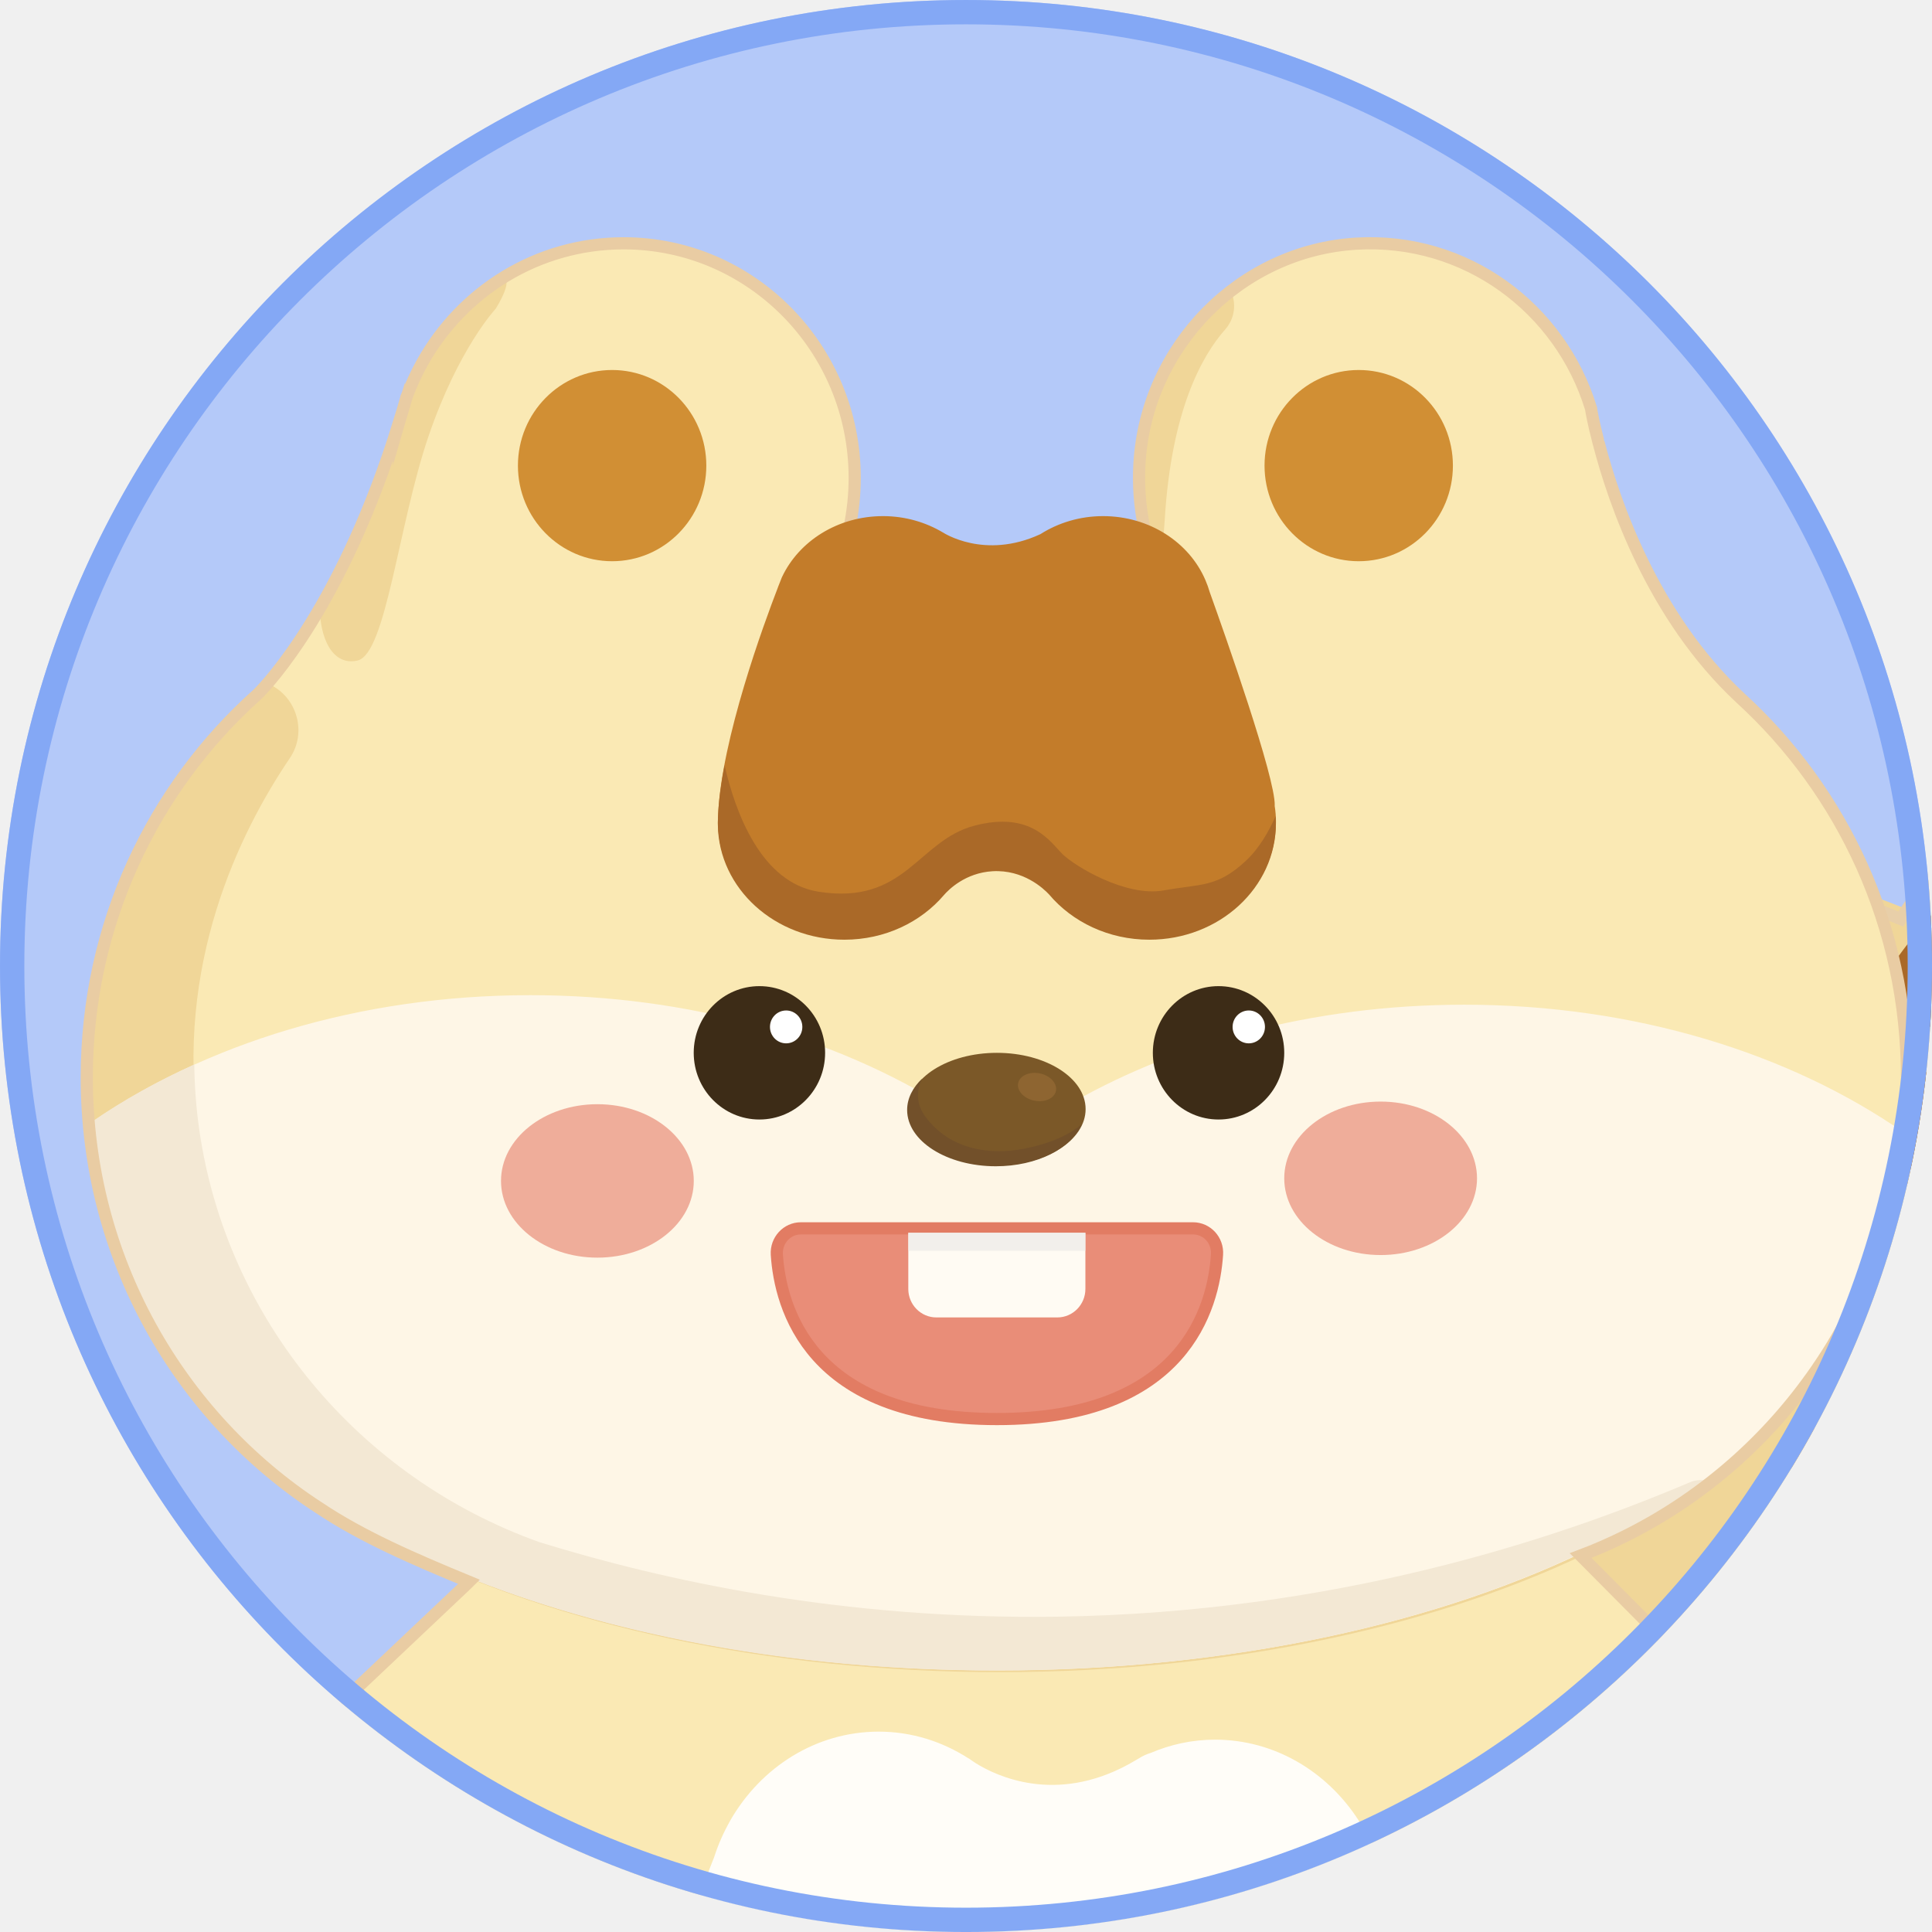
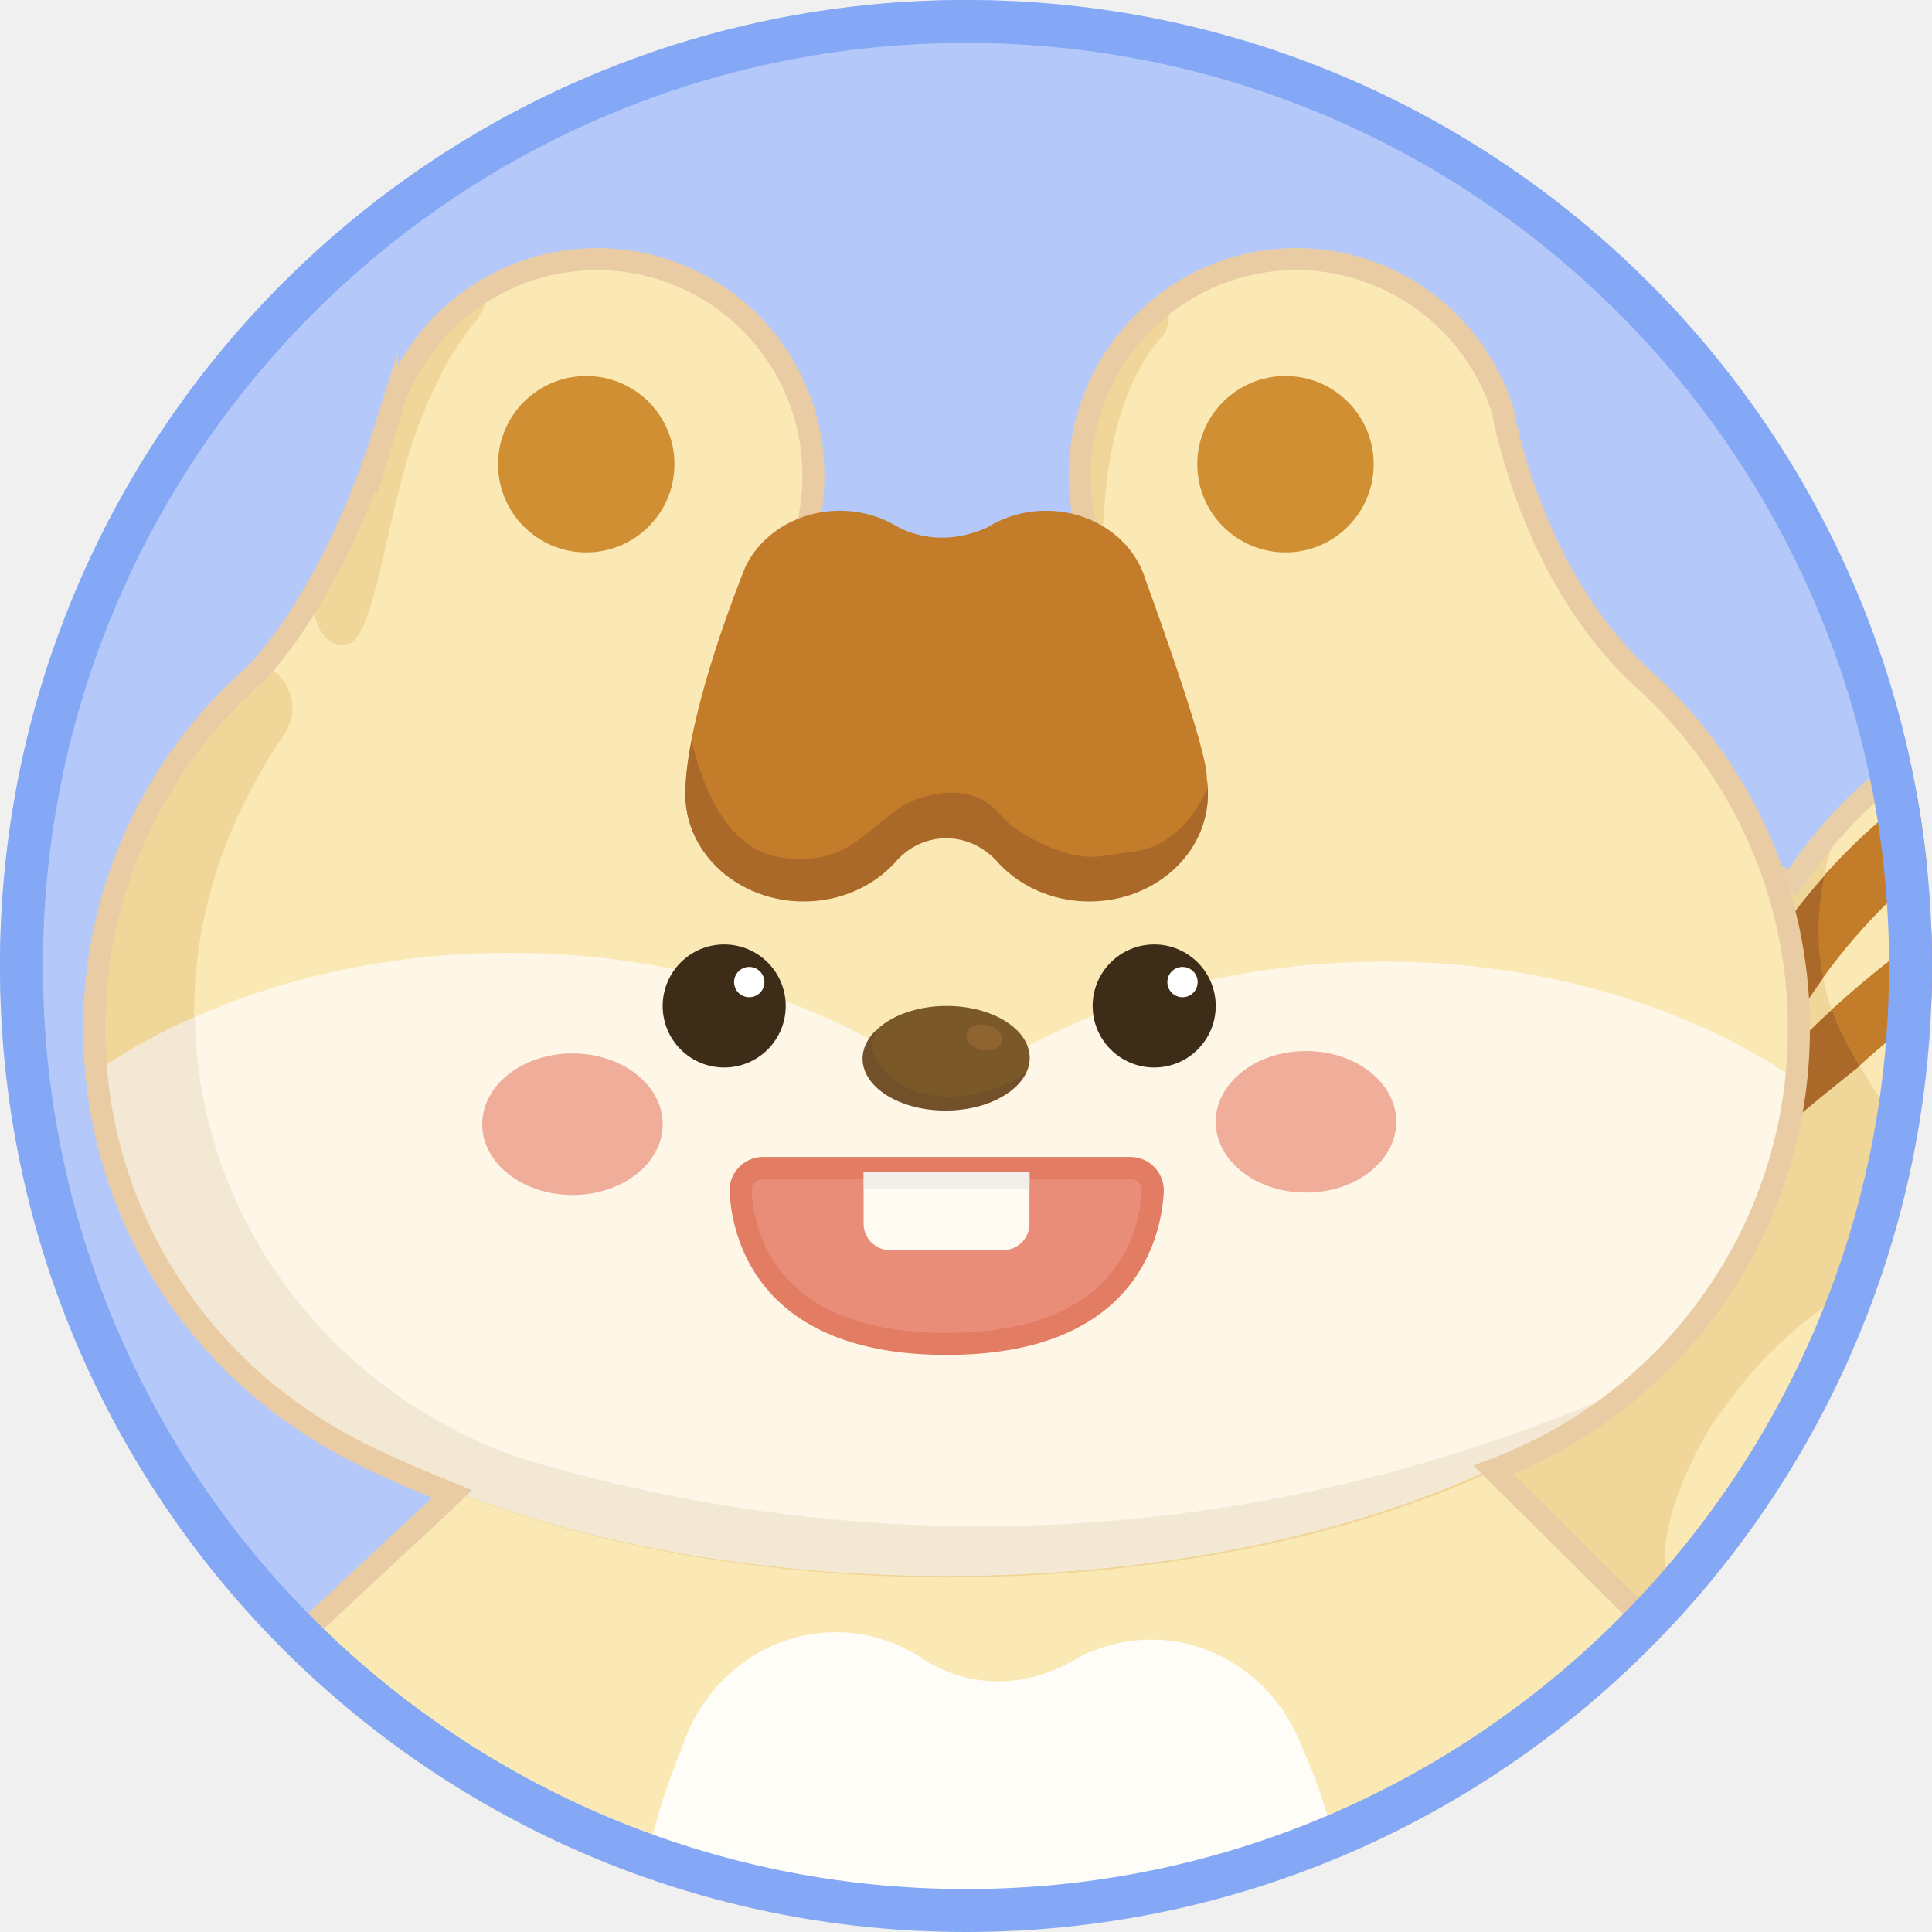
<svg xmlns="http://www.w3.org/2000/svg" width="90" height="90" viewBox="0 0 90 90" fill="none">
-   <g clip-path="url(#clip0_5067_67889)">
+   <g clip-path="url(#clip0_6608_33668)">
    <rect width="90" height="90" rx="45" fill="#B4C9F9" />
-     <path d="M127.934 51.187C126.088 39.266 115.075 31.123 103.332 32.997C96.996 34.008 91.749 37.728 88.545 42.812C82.714 40.391 76.177 39.505 69.497 40.571C49.995 43.681 36.672 62.256 39.736 82.053C42.8 101.85 61.097 115.375 80.599 112.265C98.368 109.428 111.008 93.76 110.793 76.02C122.107 73.786 129.739 62.845 127.934 51.19V51.187Z" fill="#FAE9B4" />
-     <path d="M116.71 35.284C114.004 33.795 110.971 32.887 107.795 32.693C95.935 34.526 85.874 43.603 83.25 56.221C82.35 60.56 82.469 64.533 83.411 68.249C83.612 69.046 84.786 68.828 84.673 68.014C84.291 65.205 84.39 62.254 85.059 59.036C88.194 43.953 101.954 33.919 116.71 35.284Z" fill="#C37C2A" />
-     <path d="M75.98 74.965C75.809 75.793 79.357 73.417 79.228 74.242C85 52.186 101.452 40.615 123.622 41.193C122.216 39.361 120.531 37.775 118.647 36.486C98.132 38.519 80.428 53.617 75.98 74.965Z" fill="#C37C2A" />
-     <path d="M96.938 58.296C95.409 57.101 93.209 54.819 91.063 50.6C89.016 46.583 89.787 42.506 90.967 39.559C90.193 40.438 89.487 41.377 88.859 42.371C87.624 41.858 86.355 41.419 85.062 41.048L82.144 48.141C82.039 48.397 82.011 48.681 82.07 48.955L83.908 57.873L78.214 55.83L60.896 72.361C60.896 72.361 75.632 91.76 76.894 84.317C77.092 83.153 77.593 81.778 78.296 80.285L82.155 84.663C82.155 84.663 85.884 83.132 83.107 79.911C80.343 76.708 84.478 70.234 84.519 70.172C84.857 69.701 85.191 69.237 85.522 68.783C87.429 66.179 89.913 64.066 92.776 62.622L96.723 60.634C97.631 60.177 97.74 58.919 96.938 58.296Z" fill="#F0D698" />
-     <path d="M83.27 57.652L83.728 56.983C85.71 54.147 87.975 51.553 90.48 49.228C90.643 49.686 90.834 50.146 91.07 50.603C91.332 51.123 91.599 51.611 91.865 52.072C91.865 52.072 86.665 56.228 86.068 57.215C85.471 58.202 83.274 57.648 83.274 57.648L83.27 57.652Z" fill="#AA6928" />
-     <path d="M107.911 62.737C108.17 62.771 108.426 62.837 108.661 62.948C111.199 64.119 113.127 66.519 113.591 69.525C114.001 72.168 113.192 74.72 111.588 76.591C111.179 77.069 110.944 77.675 110.913 78.305C110.115 95.13 97.791 109.649 80.756 112.368C77.641 112.863 74.56 112.936 71.565 112.628C68.259 112.285 67.474 109.982 70.773 109.601C70.845 109.594 72.257 109.369 72.329 109.362C86.853 107.613 99.156 105.157 103.12 84.581C104.065 79.669 102.95 79.618 100.944 78.482C98.723 77.224 97.071 74.977 96.648 72.23C95.911 67.482 99.108 63.024 103.789 62.279C104.021 62.241 104.253 62.241 104.485 62.273L107.911 62.744V62.737Z" fill="#F0D698" />
-     <path d="M127.934 51.187C126.088 39.266 115.075 31.123 103.332 32.997C96.996 34.008 91.749 37.728 88.545 42.812C82.714 40.391 76.177 39.505 69.497 40.571C49.995 43.681 36.672 62.256 39.736 82.053C42.8 101.85 61.097 115.375 80.599 112.265C98.368 109.428 111.008 93.76 110.793 76.02C122.107 73.786 129.739 62.845 127.934 51.19V51.187Z" stroke="#E8CFA9" stroke-width="0.567" stroke-miterlimit="10" />
-     <path d="M85.073 59.041C85.956 54.788 87.686 50.94 90.043 47.632C89.678 45.824 89.777 44.065 90.105 42.465C86.942 46.07 84.598 50.493 83.431 55.498L83.339 56.333L85.073 59.041Z" fill="#AA6928" />
-     <path d="M18.584 19.692C15.956 28.198 12.473 31.862 12.033 32.305C12.002 32.337 11.985 32.35 11.985 32.35C7.113 36.707 4.042 43.087 4.042 50.194C4.042 58.607 8.348 66.001 14.841 70.227C14.848 70.23 14.854 70.237 14.865 70.241C16.854 71.578 19.3 72.637 21.849 73.687L21.698 73.836L11.002 83.949C7.823 86.955 7.594 91.957 10.494 95.119C13.394 98.281 18.324 98.406 21.507 95.399C21.743 95.178 21.958 94.946 22.159 94.703V118.85C22.159 120.582 23.541 121.985 25.247 121.985H42.718C44.421 121.985 45.806 120.582 45.806 118.85V112.99C45.806 111.324 47.041 109.866 48.682 109.755C50.48 109.634 51.981 111.078 51.981 112.883V118.854C51.981 120.582 53.363 121.985 55.066 121.985H73.861C74.905 121.479 75.625 120.402 75.625 119.152V95.756C78.498 97.058 81.947 96.532 84.253 94.173C87.252 91.105 87.177 86.096 84.09 82.99L75.625 74.47L73.847 72.679L73.632 72.464C74.311 72.208 74.977 71.917 75.625 71.598C79.105 69.887 82.1 67.328 84.352 64.183C84.352 64.183 84.352 64.18 84.356 64.18C87.174 60.255 88.835 55.42 88.835 50.194C88.835 43.177 85.843 36.87 81.08 32.52C81.077 32.52 81.073 32.513 81.07 32.51C76.996 28.717 75.178 23.349 74.482 20.668C74.451 20.554 74.455 20.557 74.451 20.554C74.233 19.712 74.134 19.158 74.117 19.037V19.03L74.1 18.981L74.11 19.009C72.687 14.365 68.293 11.047 63.179 11.351C57.785 11.674 53.401 16.117 53.08 21.593C53.022 22.604 53.097 23.588 53.291 24.53C53.674 26.372 52.166 28.032 50.323 27.803C48.027 27.515 45.4 27.436 42.534 27.793C40.722 28.021 39.191 26.379 39.576 24.568C39.733 23.823 39.815 23.051 39.815 22.261C39.815 16.224 34.994 11.334 29.051 11.334C25.025 11.334 21.514 13.575 19.668 16.9C19.385 17.406 19.143 17.936 18.942 18.486C18.938 18.49 18.938 18.497 18.935 18.503C18.935 18.51 18.931 18.514 18.931 18.521C18.826 18.898 18.716 19.265 18.604 19.626L18.584 19.695V19.692Z" fill="#FAE9B4" />
-     <path d="M73.383 119.789H56.266C54.912 119.789 53.817 118.674 53.114 117.302V111.432C53.114 109.371 51.538 108.384 50.814 108.384H46.946C45.629 108.384 44.387 109.423 44.332 111.071V117.281C44.008 120.263 41.398 119.72 41.398 119.72V119.772H26.471C25.185 119.772 24.145 118.715 24.145 117.41V92.289C24.145 91.967 23.885 91.704 23.568 91.704C23.408 91.704 23.254 91.773 23.145 91.891L22.213 92.909L21.514 93.598C18.778 96.584 14.346 96.743 11.77 94.378C9.89 92.649 9.208 89.764 10.064 87.094C10.231 86.567 10.023 85.996 9.559 85.705L9.505 85.719C7.734 88.68 7.99 92.538 10.385 95.15C13.285 98.312 18.215 98.437 21.398 95.43C21.61 95.233 21.804 95.025 21.985 94.811C22.009 94.783 22.05 94.8 22.05 94.835V118.843C22.05 120.596 23.449 122.016 25.175 122.016H42.609C43.244 122.016 43.834 121.819 44.325 121.483V121.51C45.212 120.96 45.806 119.969 45.806 118.837V112.976C45.806 111.404 46.901 109.994 48.436 109.769C50.34 109.489 51.981 110.985 51.981 112.869V118.83C51.981 120.565 53.366 121.971 55.076 121.971H73.861C74.946 121.445 74.577 119.789 73.376 119.789H73.383Z" fill="#F0D698" />
-     <path d="M4.175 50.104C4.175 60.02 10.156 68.516 18.655 72.083C25.843 75.678 35.7 77.895 46.573 77.895C57.447 77.895 67.303 75.678 74.492 72.083C76.362 71.297 78.109 70.275 79.698 69.049C79.627 69.022 79.552 68.994 79.473 68.977C79.207 68.918 78.934 68.942 78.685 69.049C72.343 71.744 62.128 75.114 49.245 75.308C39.19 75.457 30.879 73.621 25.1 71.837C16.666 68.831 10.531 61.44 9.255 52.674C8.13 44.957 11.149 38.792 13.5 35.319C14.332 34.089 13.803 32.458 12.561 31.883C7.434 36.243 4.175 42.786 4.175 50.104Z" fill="#F0D698" />
-     <path d="M68.207 46.803C61.084 46.803 54.554 48.621 49.453 51.651C47.791 52.639 45.731 52.621 44.096 51.593C38.911 48.334 32.128 46.359 24.707 46.359C16.727 46.359 9.491 48.642 4.175 52.351C5.028 61.252 10.716 68.716 18.539 72.003C25.727 75.598 35.584 77.814 46.457 77.814C57.331 77.814 67.187 75.598 74.376 72.003C82.08 68.768 87.713 61.488 88.702 52.767C83.39 49.075 76.171 46.803 68.211 46.803H68.207Z" fill="#FEF6E6" />
-     <path d="M79.518 68.98C79.518 68.98 79.511 68.98 79.507 68.98C79.241 68.921 78.969 68.945 78.719 69.052C72.377 71.747 62.162 75.117 49.279 75.311C39.221 75.46 30.914 73.624 25.134 71.841C16.7 68.834 10.566 61.443 9.29 52.677C9.136 51.617 9.061 50.585 9.051 49.588C7.348 50.353 5.759 51.24 4.312 52.234C5.097 61.225 10.811 68.775 18.696 72.087C19.552 72.516 20.446 72.921 21.378 73.309C28.222 76.128 36.932 77.819 46.42 77.819C57.294 77.819 67.15 75.602 74.339 72.007C76.201 71.224 77.938 70.206 79.521 68.987L79.518 68.98Z" fill="#F3E8D4" />
-     <path d="M64.315 58.465C66.794 58.465 68.805 56.865 68.805 54.891C68.805 52.917 66.794 51.316 64.315 51.316C61.835 51.316 59.825 52.917 59.825 54.891C59.825 56.865 61.835 58.465 64.315 58.465Z" fill="#EFAD9A" />
-     <path d="M27.829 58.586C30.309 58.586 32.319 56.986 32.319 55.012C32.319 53.038 30.309 51.438 27.829 51.438C25.35 51.438 23.339 53.038 23.339 55.012C23.339 56.986 25.35 58.586 27.829 58.586Z" fill="#EFAD9A" />
-     <path d="M37.307 57.221H55.574C56.226 57.221 56.737 57.778 56.693 58.44C56.536 60.875 55.185 66.105 46.441 66.105C37.696 66.105 36.345 60.871 36.188 58.44C36.147 57.782 36.659 57.221 37.307 57.221Z" fill="#E98D78" stroke="#E27C63" stroke-width="0.567" stroke-miterlimit="10" />
-     <path d="M42.315 57.426H50.562V60.044C50.562 60.775 49.978 61.371 49.255 61.371H43.619C42.899 61.371 42.312 60.778 42.312 60.044V57.426H42.315Z" fill="#FFFBF3" />
-     <path opacity="0.79" d="M50.562 57.426H42.316V58.267H50.562V57.426Z" fill="#EEECE8" />
-     <path d="M35.376 52.151C37.066 52.151 38.437 50.76 38.437 49.044C38.437 47.328 37.066 45.938 35.376 45.938C33.686 45.938 32.316 47.328 32.316 49.044C32.316 50.76 33.686 52.151 35.376 52.151Z" fill="#3D2C17" />
-     <path d="M56.764 52.151C58.455 52.151 59.825 50.76 59.825 49.044C59.825 47.328 58.455 45.938 56.764 45.938C55.074 45.938 53.704 47.328 53.704 49.044C53.704 50.76 55.074 52.151 56.764 52.151Z" fill="#3D2C17" />
-     <path d="M36.622 48.603C37.038 48.603 37.376 48.26 37.376 47.838C37.376 47.415 37.038 47.072 36.622 47.072C36.205 47.072 35.868 47.415 35.868 47.838C35.868 48.26 36.205 48.603 36.622 48.603Z" fill="white" />
-     <path d="M58.173 48.603C58.59 48.603 58.927 48.26 58.927 47.838C58.927 47.415 58.59 47.072 58.173 47.072C57.757 47.072 57.419 47.415 57.419 47.838C57.419 48.26 57.757 48.603 58.173 48.603Z" fill="white" />
-     <path d="M46.441 54.289C48.723 54.289 50.572 53.115 50.572 51.667C50.572 50.219 48.723 49.045 46.441 49.045C44.159 49.045 42.309 50.219 42.309 51.667C42.309 53.115 44.159 54.289 46.441 54.289Z" fill="#7B5828" />
-     <path d="M50.385 52.369C50.296 52.455 49.553 53.151 47.7 53.512C46.185 53.806 44.302 53.609 43.118 52.033C42.422 51.108 42.965 50.242 42.965 50.242C42.518 50.661 42.258 51.163 42.258 51.707C42.258 53.155 44.108 54.329 46.39 54.329C48.311 54.329 49.921 53.494 50.385 52.369Z" fill="#72502A" />
-     <path d="M49.19 50.814C49.258 50.463 48.919 50.1 48.433 50.002C47.947 49.905 47.497 50.111 47.429 50.462C47.361 50.813 47.7 51.176 48.187 51.273C48.673 51.371 49.122 51.165 49.19 50.814Z" fill="#8E6531" />
-     <path d="M57.313 13.514C54.891 15.391 53.264 18.283 53.076 21.538C53.018 22.55 53.093 23.534 53.288 24.476C53.468 25.338 53.226 26.159 52.735 26.768C53.475 27.475 54.086 27.059 54.257 24.226C54.56 19.152 55.976 16.589 57.075 15.346C57.535 14.826 57.61 14.095 57.313 13.517V13.514Z" fill="#F0D698" />
-     <path d="M64.171 86.592C63.943 85.958 63.646 85.359 63.291 84.805L63.288 84.798C61.824 82.529 59.374 81.04 56.6 81.04C55.536 81.04 54.523 81.265 53.591 81.663C53.421 81.712 53.243 81.792 53.052 81.913C53.018 81.934 52.984 81.954 52.946 81.975C52.82 82.044 52.694 82.117 52.571 82.19C49.149 84.053 46.399 82.723 45.468 82.145C45.386 82.086 45.297 82.034 45.215 81.975C45.161 81.937 45.13 81.913 45.13 81.913V81.92C43.905 81.13 42.472 80.666 40.937 80.666C38.01 80.666 35.447 82.322 34.021 84.801V84.805C33.714 85.342 33.458 85.917 33.264 86.523C32.138 89.311 30.268 94.984 31.316 99.819C31.316 99.819 31.316 99.822 31.316 99.826C31.333 99.909 31.346 99.989 31.367 100.072C31.367 100.079 31.37 100.082 31.374 100.089C32.268 104.114 35.652 107.11 39.695 107.11C39.931 107.11 40.961 107.127 42.227 106.704C44.724 105.87 46.16 104.003 46.706 103.206C46.737 103.165 46.795 103.092 46.877 103.009C47.859 102.015 49.937 102.074 50.776 103.127C50.852 103.22 50.903 103.303 50.93 103.355C51.486 104.134 52.909 105.911 55.342 106.715C55.532 106.777 56.689 107.113 57.842 107.113C62.568 107.113 66.396 103.026 66.396 97.983C66.682 93.197 65.188 88.906 64.171 86.596V86.592Z" fill="#FFFDF8" />
-     <path d="M19.576 17.071C19.293 17.576 19.051 18.106 18.849 18.657C18.846 18.66 18.846 18.668 18.842 18.674C18.842 18.681 18.839 18.685 18.839 18.692C18.733 19.069 18.624 19.436 18.512 19.797L18.491 19.866C17.345 23.572 16.038 26.36 14.892 28.362C14.953 30.118 15.7 31.011 16.669 30.765C17.986 30.429 18.563 24.41 19.965 20.313C21.364 16.215 23.097 14.376 23.097 14.376C23.578 13.58 23.663 13.174 23.561 12.98C21.903 13.961 20.521 15.374 19.579 17.071H19.576Z" fill="#F0D698" />
-     <path d="M85.584 85.064C85.454 85.071 85.328 85.113 85.212 85.189C84.652 85.574 84.427 86.284 84.639 86.935C84.97 87.953 85.253 89.539 84.574 91.122C84.154 92.099 83.434 92.923 82.52 93.533C80.169 95.091 77.044 94.665 75.045 92.663L74.475 92.092C74.154 91.77 73.632 91.707 73.291 92.005C72.909 92.334 72.892 92.913 73.233 93.266L75.621 95.739C75.621 95.739 75.621 95.739 75.625 95.742C78.498 97.041 81.94 96.515 84.246 94.156C86.638 91.707 87.068 88.029 85.58 85.064H85.584Z" fill="#F0D698" />
-     <path d="M18.584 19.692C15.956 28.198 12.473 31.862 12.033 32.305C12.002 32.337 11.985 32.35 11.985 32.35C7.113 36.707 4.042 43.087 4.042 50.194C4.042 58.607 8.348 66.001 14.841 70.227C14.848 70.23 14.854 70.237 14.865 70.241C16.854 71.578 19.3 72.637 21.849 73.687L21.698 73.836L11.002 83.949C7.823 86.955 7.594 91.957 10.494 95.119C13.394 98.281 18.324 98.406 21.507 95.399C21.743 95.178 21.958 94.945 22.159 94.703V118.85C22.159 120.582 23.541 121.985 25.247 121.985H42.718C44.421 121.985 45.806 120.582 45.806 118.85V112.99C45.806 111.324 47.041 109.866 48.682 109.755C50.48 109.634 51.981 111.078 51.981 112.883V118.854C51.981 120.582 53.363 121.985 55.066 121.985H73.861C74.905 121.479 75.625 120.402 75.625 119.152V95.756C78.498 97.058 81.947 96.532 84.253 94.173C87.252 91.105 87.177 86.096 84.09 82.99L75.625 74.47L73.847 72.679L73.632 72.464C74.311 72.208 74.977 71.917 75.625 71.598C79.105 69.887 82.1 67.328 84.352 64.183C84.352 64.183 84.352 64.18 84.356 64.18C87.174 60.255 88.835 55.42 88.835 50.194C88.835 43.177 85.843 36.87 81.08 32.52C81.077 32.52 81.073 32.513 81.07 32.51C76.996 28.717 75.178 23.349 74.482 20.668C74.451 20.554 74.455 20.557 74.451 20.554C74.233 19.712 74.134 19.158 74.117 19.037V19.03L74.1 18.981L74.11 19.009C72.687 14.365 68.293 11.047 63.179 11.351C57.785 11.674 53.401 16.117 53.08 21.593C53.022 22.604 53.097 23.588 53.291 24.53C53.674 26.372 52.166 28.032 50.323 27.803C48.027 27.515 45.4 27.436 42.534 27.793C40.722 28.021 39.191 26.379 39.576 24.568C39.733 23.823 39.815 23.051 39.815 22.261C39.815 16.224 34.994 11.334 29.051 11.334C25.025 11.334 21.514 13.575 19.668 16.9C19.385 17.406 19.143 17.936 18.942 18.486C18.938 18.49 18.938 18.497 18.935 18.503C18.935 18.51 18.931 18.514 18.931 18.521C18.826 18.898 18.716 19.265 18.604 19.626L18.584 19.695V19.692Z" stroke="#E9CCA3" stroke-width="0.567" stroke-miterlimit="10" />
-     <path d="M59.378 37.537C59.378 37.537 59.382 37.526 59.382 37.523C59.419 36.231 57.068 29.574 56.352 27.579C56.352 27.579 56.349 27.572 56.349 27.569C56.297 27.389 56.233 27.209 56.157 27.035C56.151 27.018 56.147 27.011 56.147 27.011C55.397 25.269 53.547 24.043 51.384 24.043C50.303 24.043 49.3 24.355 48.474 24.878C48.471 24.878 48.464 24.881 48.461 24.885C45.861 26.09 43.933 24.808 43.933 24.808H43.93C43.124 24.327 42.166 24.043 41.135 24.043C39.027 24.043 37.219 25.207 36.431 26.876C36.431 26.876 36.427 26.876 36.427 26.89C36.424 26.897 36.42 26.907 36.413 26.914C36.41 26.928 36.403 26.942 36.397 26.959C36.366 27.039 36.315 27.171 36.243 27.347C36.243 27.354 36.24 27.364 36.236 27.371C35.598 29.023 33.602 34.433 33.452 37.966C33.445 38.08 33.442 38.188 33.442 38.295C33.442 38.319 33.442 38.347 33.445 38.371C33.486 41.329 36.106 43.712 39.337 43.712C41.228 43.712 42.903 42.895 43.981 41.627C44.192 41.385 44.97 40.595 46.246 40.522C47.672 40.443 48.611 41.322 48.873 41.603C49.952 42.884 51.644 43.712 53.544 43.712C56.799 43.712 59.44 41.288 59.44 38.295C59.44 38.035 59.419 37.782 59.378 37.533V37.537Z" fill="#C37C2A" />
-     <path d="M53.54 43.775C56.795 43.775 59.436 41.351 59.436 38.358C59.436 38.244 59.429 38.133 59.422 38.022C59.112 38.722 58.658 39.522 58.04 40.097C56.693 41.354 55.966 41.164 54.206 41.479C52.445 41.794 50.06 40.346 49.49 39.782C48.921 39.217 48.04 37.77 45.396 38.462C42.752 39.155 42.182 42.172 38.139 41.541C35.431 41.119 34.243 37.794 33.752 35.647C33.592 36.488 33.479 37.299 33.448 38.029C33.441 38.144 33.438 38.251 33.438 38.358C33.438 38.383 33.438 38.41 33.441 38.435C33.482 41.392 36.103 43.775 39.334 43.775C41.224 43.775 42.899 42.958 43.977 41.69C44.188 41.448 44.966 40.658 46.242 40.585C47.669 40.506 48.607 41.385 48.869 41.666C49.948 42.947 51.64 43.775 53.54 43.775Z" fill="#AA6928" />
-     <path d="M28.515 26.144C30.938 26.144 32.903 24.15 32.903 21.69C32.903 19.23 30.938 17.236 28.515 17.236C26.092 17.236 24.127 19.23 24.127 21.69C24.127 24.15 26.092 26.144 28.515 26.144Z" fill="#D18F34" />
-     <path d="M63.295 26.144C65.718 26.144 67.682 24.15 67.682 21.69C67.682 19.23 65.718 17.236 63.295 17.236C60.872 17.236 58.907 19.23 58.907 21.69C58.907 24.15 60.872 26.144 63.295 26.144Z" fill="#D18F34" />
+     <path d="M120.419 48.833C118.69 37.836 108.376 30.323 97.378 32.052C91.445 32.985 86.531 36.417 83.53 41.107C78.07 38.874 71.948 38.056 65.691 39.04C47.428 41.909 34.95 59.045 37.82 77.309C40.689 95.573 57.825 108.05 76.089 105.181C92.729 102.564 104.567 88.109 104.366 71.743C114.961 69.682 122.109 59.588 120.419 48.837V48.833Z" fill="#FAE9B4" />
+     <path d="M109.906 34.169C107.372 32.795 104.531 31.958 101.557 31.779C90.45 33.47 81.027 41.844 78.57 53.484C77.727 57.488 77.839 61.153 78.721 64.581C78.909 65.316 80.008 65.115 79.903 64.364C79.545 61.773 79.638 59.05 80.264 56.082C83.2 42.167 96.086 32.91 109.906 34.169Z" fill="#C37C2A" />
+     <path d="M71.761 70.772C71.602 71.536 74.925 69.344 74.803 70.104C80.21 49.757 95.617 39.082 116.379 39.616C115.063 37.925 113.484 36.462 111.721 35.273C92.508 37.149 75.928 51.077 71.761 70.772Z" fill="#C37C2A" />
+     <path d="M91.39 55.395C89.958 54.293 87.897 52.187 85.888 48.296C83.971 44.589 84.693 40.828 85.798 38.109C85.073 38.921 84.412 39.787 83.824 40.704C82.667 40.231 81.478 39.825 80.267 39.483L77.535 46.027C77.436 46.264 77.411 46.526 77.465 46.778L79.187 55.006L73.855 53.12L57.636 68.371C57.636 68.371 71.436 86.267 72.618 79.401C72.803 78.327 73.273 77.059 73.931 75.682L77.545 79.721C77.545 79.721 81.037 78.308 78.436 75.337C75.848 72.381 79.721 66.409 79.759 66.352C80.076 65.917 80.389 65.489 80.699 65.07C82.485 62.668 84.811 60.719 87.492 59.386L91.189 57.552C92.038 57.13 92.141 55.971 91.39 55.395Z" fill="#F0D698" />
+     <path d="M78.59 54.802L79.018 54.185C80.874 51.568 82.996 49.175 85.341 47.031C85.495 47.453 85.674 47.878 85.894 48.3C86.14 48.779 86.389 49.23 86.639 49.654C86.639 49.654 81.769 53.489 81.21 54.399C80.651 55.31 78.593 54.799 78.593 54.799L78.59 54.802Z" fill="#AA6928" />
+     <path d="M101.667 59.492C101.91 59.524 102.149 59.585 102.37 59.687C104.747 60.767 106.552 62.981 106.987 65.755C107.37 68.192 106.613 70.547 105.111 72.273C104.728 72.714 104.507 73.273 104.479 73.854C103.731 89.377 92.19 102.771 76.236 105.279C73.319 105.736 70.434 105.803 67.628 105.519C64.532 105.203 63.797 103.078 66.887 102.726C66.954 102.72 68.277 102.512 68.344 102.506C81.946 100.892 93.468 98.627 97.181 79.644C98.066 75.113 97.021 75.065 95.142 74.017C93.062 72.858 91.516 70.784 91.12 68.25C90.429 63.869 93.423 59.757 97.807 59.07C98.024 59.035 98.242 59.035 98.459 59.064L101.667 59.498V59.492Z" fill="#F0D698" />
+     <path d="M120.419 48.833C118.69 37.836 108.376 30.323 97.378 32.052C91.445 32.985 86.531 36.417 83.53 41.107C78.07 38.874 71.948 38.056 65.691 39.04C47.428 41.909 34.95 59.045 37.82 77.309C40.689 95.573 57.825 108.05 76.089 105.181C92.729 102.564 104.567 88.109 104.366 71.743C114.961 69.682 122.109 59.588 120.419 48.837V48.833Z" stroke="#E8CFA9" stroke-width="1.026" stroke-miterlimit="10" />
+     <path d="M80.277 56.085C81.105 52.161 82.725 48.612 84.932 45.56C84.591 43.892 84.683 42.269 84.99 40.793C82.028 44.119 79.833 48.199 78.74 52.816L78.654 53.587L80.277 56.085Z" fill="#AA6928" />
+     <path d="M18.009 19.782C15.548 27.63 12.286 31.01 11.874 31.419C11.845 31.448 11.829 31.461 11.829 31.461C7.266 35.48 4.391 41.366 4.391 47.922C4.391 55.684 8.423 62.505 14.503 66.403C14.51 66.407 14.516 66.413 14.526 66.416C16.389 67.65 18.68 68.627 21.066 69.596L20.926 69.733L10.909 79.063C7.931 81.836 7.717 86.45 10.433 89.367C13.149 92.285 17.766 92.4 20.747 89.626C20.967 89.422 21.169 89.208 21.357 88.984V111.261C21.357 112.859 22.651 114.153 24.249 114.153H40.611C42.206 114.153 43.503 112.859 43.503 111.261V105.855C43.503 104.318 44.66 102.973 46.197 102.87C47.88 102.758 49.286 104.091 49.286 105.756V111.264C49.286 112.858 50.581 114.153 52.175 114.153H69.777C70.755 113.686 71.429 112.692 71.429 111.539V89.955C74.12 91.157 77.35 90.671 79.51 88.495C82.318 85.664 82.248 81.044 79.356 78.178L71.429 70.318L69.764 68.666L69.563 68.468C70.199 68.231 70.822 67.963 71.429 67.669C74.688 66.09 77.494 63.729 79.603 60.828C79.603 60.828 79.603 60.825 79.606 60.825C82.245 57.205 83.801 52.744 83.801 47.922C83.801 41.449 80.999 35.63 76.538 31.617C76.535 31.617 76.532 31.611 76.529 31.608C72.714 28.109 71.011 23.156 70.359 20.683C70.33 20.578 70.333 20.581 70.33 20.578C70.126 19.801 70.033 19.29 70.017 19.178V19.172L70.001 19.127L70.01 19.153C68.678 14.868 64.563 11.807 59.773 12.088C54.721 12.385 50.616 16.485 50.315 21.536C50.261 22.469 50.331 23.377 50.513 24.246C50.871 25.946 49.459 27.476 47.733 27.265C45.583 27 43.123 26.927 40.439 27.256C38.742 27.467 37.308 25.952 37.669 24.281C37.816 23.594 37.892 22.882 37.892 22.153C37.892 16.584 33.377 12.072 27.811 12.072C24.041 12.072 20.753 14.139 19.025 17.207C18.759 17.673 18.533 18.162 18.344 18.67C18.341 18.674 18.341 18.68 18.338 18.686C18.338 18.693 18.334 18.696 18.334 18.702C18.235 19.051 18.133 19.389 18.028 19.722L18.009 19.785V19.782Z" fill="#FAE9B4" />
+     <path d="M69.331 112.131H53.3C52.032 112.131 51.006 111.103 50.348 109.837V104.421C50.348 102.52 48.872 101.61 48.194 101.61H44.571C43.338 101.61 42.175 102.568 42.123 104.089V109.818C41.82 112.569 39.376 112.068 39.376 112.068V112.116H25.396C24.192 112.116 23.217 111.141 23.217 109.936V86.762C23.217 86.464 22.974 86.222 22.677 86.222C22.527 86.222 22.383 86.285 22.281 86.394L21.409 87.334L20.754 87.969C18.191 90.724 14.041 90.871 11.628 88.688C9.868 87.094 9.229 84.432 10.031 81.969C10.187 81.483 9.992 80.956 9.558 80.688L9.507 80.7C7.848 83.432 8.088 86.992 10.331 89.401C13.047 92.318 17.664 92.433 20.645 89.66C20.843 89.478 21.026 89.286 21.195 89.088C21.217 89.062 21.256 89.078 21.256 89.11V111.259C21.256 112.876 22.566 114.186 24.182 114.186H40.51C41.104 114.186 41.657 114.004 42.117 113.694V113.719C42.948 113.211 43.504 112.298 43.504 111.253V105.847C43.504 104.396 44.529 103.095 45.967 102.888C47.75 102.629 49.287 104.009 49.287 105.747V111.246C49.287 112.847 50.584 114.144 52.185 114.144H69.778C70.794 113.659 70.449 112.131 69.324 112.131H69.331Z" fill="#F0D698" />
+     <path d="M4.515 47.839C4.515 56.987 10.116 64.825 18.076 68.116C24.808 71.433 34.039 73.478 44.222 73.478C54.405 73.478 63.636 71.433 70.368 68.116C72.119 67.391 73.755 66.448 75.244 65.317C75.177 65.291 75.107 65.266 75.033 65.25C74.784 65.196 74.528 65.218 74.295 65.317C68.355 67.803 58.789 70.912 46.724 71.091C37.307 71.228 29.524 69.535 24.111 67.889C16.213 65.116 10.468 58.297 9.273 50.21C8.218 43.091 11.046 37.404 13.248 34.199C14.027 33.065 13.532 31.56 12.369 31.029C7.567 35.052 4.515 41.088 4.515 47.839Z" fill="#F0D698" />
+     <path d="M64.483 44.796C57.811 44.796 51.696 46.473 46.919 49.269C45.363 50.18 43.433 50.164 41.902 49.215C37.045 46.208 30.693 44.387 23.744 44.387C16.27 44.387 9.493 46.492 4.515 49.914C5.314 58.126 10.64 65.012 17.967 68.044C24.699 71.361 33.93 73.406 44.113 73.406C54.296 73.406 63.527 71.361 70.26 68.044C77.474 65.06 82.75 58.343 83.676 50.298C78.701 46.892 71.94 44.796 64.486 44.796H64.483Z" fill="#FEF6E6" />
+     <path d="M75.076 65.253C75.076 65.253 75.07 65.253 75.066 65.253C74.817 65.199 74.561 65.221 74.328 65.32C68.388 67.806 58.822 70.915 46.757 71.094C37.337 71.231 29.557 69.538 24.144 67.892C16.246 65.119 10.501 58.3 9.306 50.213C9.162 49.236 9.092 48.283 9.082 47.363C7.488 48.069 5.999 48.887 4.644 49.804C5.379 58.099 10.731 65.065 18.115 68.119C18.917 68.516 19.754 68.889 20.626 69.247C27.036 71.848 35.193 73.407 44.079 73.407C54.262 73.407 63.493 71.362 70.226 68.046C71.97 67.324 73.597 66.384 75.079 65.26L75.076 65.253Z" fill="#F3E8D4" />
+     <path d="M60.838 55.556C63.16 55.556 65.043 54.08 65.043 52.258C65.043 50.437 63.16 48.961 60.838 48.961C58.516 48.961 56.633 50.437 56.633 52.258C56.633 54.08 58.516 55.556 60.838 55.556Z" fill="#EFAD9A" />
+     <path d="M26.668 55.667C28.991 55.667 30.873 54.191 30.873 52.37C30.873 50.549 28.991 49.072 26.668 49.072C24.346 49.072 22.463 50.549 22.463 52.37C22.463 54.191 24.346 55.667 26.668 55.667Z" fill="#EFAD9A" />
+     <path d="M35.546 54.408H52.653C53.263 54.408 53.742 54.923 53.701 55.533C53.554 57.779 52.289 62.604 44.099 62.604C35.91 62.604 34.645 57.776 34.498 55.533C34.459 54.926 34.939 54.408 35.546 54.408Z" fill="#E98D78" stroke="#E27C63" stroke-width="1.026" stroke-miterlimit="10" />
+     <path d="M40.235 54.596H47.957V57.011C47.957 57.685 47.411 58.235 46.734 58.235H41.455C40.781 58.235 40.231 57.689 40.231 57.011V54.596H40.235Z" fill="#FFFBF3" />
+     <path opacity="0.79" d="M47.959 54.596H40.236V55.372H47.959V54.596Z" fill="#EEECE8" />
+     <path d="M33.736 49.728C35.319 49.728 36.602 48.445 36.602 46.862C36.602 45.279 35.319 43.996 33.736 43.996C32.153 43.996 30.87 45.279 30.87 46.862C30.87 48.445 32.153 49.728 33.736 49.728Z" fill="#3D2C17" />
+     <path d="M53.767 49.728C55.349 49.728 56.633 48.445 56.633 46.862C56.633 45.279 55.349 43.996 53.767 43.996C52.184 43.996 50.9 45.279 50.9 46.862C50.9 48.445 52.184 49.728 53.767 49.728Z" fill="#3D2C17" />
+     <path d="M34.902 46.455C35.292 46.455 35.609 46.139 35.609 45.749C35.609 45.359 35.292 45.043 34.902 45.043C34.512 45.043 34.196 45.359 34.196 45.749C34.196 46.139 34.512 46.455 34.902 46.455Z" fill="white" />
+     <path d="M55.086 46.455C55.476 46.455 55.792 46.139 55.792 45.749C55.792 45.359 55.476 45.043 55.086 45.043C54.696 45.043 54.38 45.359 54.38 45.749C54.38 46.139 54.696 46.455 55.086 46.455Z" fill="white" />
+     <path d="M44.099 51.699C46.236 51.699 47.968 50.616 47.968 49.28C47.968 47.944 46.236 46.861 44.099 46.861C41.962 46.861 40.23 47.944 40.23 49.28C40.23 50.616 41.962 51.699 44.099 51.699Z" fill="#7B5828" />
+     <path d="M47.792 49.927C47.709 50.007 47.012 50.649 45.277 50.981C43.858 51.253 42.095 51.071 40.986 49.617C40.334 48.764 40.842 47.965 40.842 47.965C40.423 48.352 40.181 48.815 40.181 49.316C40.181 50.652 41.913 51.735 44.05 51.735C45.849 51.735 47.357 50.965 47.792 49.927Z" fill="#72502A" />
+     <path d="M46.674 48.492C46.737 48.168 46.42 47.833 45.964 47.744C45.509 47.654 45.088 47.844 45.025 48.168C44.961 48.491 45.278 48.827 45.734 48.916C46.189 49.006 46.61 48.816 46.674 48.492Z" fill="#8E6531" />
+     <path d="M54.282 14.082C52.013 15.814 50.489 18.482 50.313 21.485C50.259 22.418 50.329 23.326 50.511 24.195C50.681 24.991 50.454 25.748 49.994 26.31C50.687 26.962 51.259 26.578 51.419 23.965C51.703 19.284 53.029 16.919 54.058 15.772C54.489 15.293 54.56 14.619 54.282 14.085V14.082Z" fill="#F0D698" />
+     <path d="M60.702 81.502C60.488 80.917 60.21 80.365 59.878 79.853L59.875 79.847C58.504 77.754 56.21 76.38 53.612 76.38C52.615 76.38 51.666 76.588 50.794 76.955C50.634 77 50.468 77.074 50.289 77.185C50.257 77.205 50.225 77.224 50.19 77.243C50.072 77.307 49.954 77.374 49.839 77.441C46.634 79.16 44.058 77.933 43.186 77.4C43.109 77.345 43.026 77.297 42.95 77.243C42.899 77.208 42.87 77.185 42.87 77.185V77.192C41.723 76.463 40.381 76.035 38.943 76.035C36.201 76.035 33.802 77.562 32.466 79.85V79.853C32.179 80.349 31.939 80.879 31.757 81.438C30.703 84.01 28.951 89.244 29.932 93.705C29.932 93.705 29.932 93.708 29.932 93.711C29.948 93.788 29.961 93.861 29.98 93.938C29.98 93.944 29.984 93.948 29.987 93.954C30.824 97.667 33.993 100.431 37.78 100.431C38 100.431 38.965 100.447 40.151 100.057C42.49 99.287 43.835 97.564 44.346 96.829C44.375 96.791 44.429 96.724 44.506 96.647C45.426 95.73 47.372 95.785 48.158 96.756C48.228 96.842 48.276 96.919 48.302 96.967C48.822 97.686 50.155 99.325 52.433 100.066C52.612 100.124 53.695 100.434 54.775 100.434C59.2 100.434 62.785 96.663 62.785 92.011C63.054 87.595 61.654 83.636 60.702 81.505V81.502Z" fill="#FFFDF8" />
+     <path d="M18.939 17.363C18.674 17.83 18.447 18.319 18.259 18.827C18.256 18.83 18.256 18.836 18.252 18.843C18.252 18.849 18.249 18.852 18.249 18.859C18.15 19.207 18.048 19.546 17.942 19.878L17.923 19.942C16.85 23.361 15.626 25.933 14.552 27.78C14.61 29.4 15.309 30.224 16.217 29.997C17.45 29.687 17.99 24.134 19.303 20.354C20.613 16.574 22.237 14.877 22.237 14.877C22.687 14.143 22.767 13.769 22.671 13.59C21.118 14.494 19.824 15.798 18.942 17.363H18.939Z" fill="#F0D698" />
+     <path d="M80.756 80.09C80.634 80.096 80.516 80.135 80.407 80.205C79.883 80.559 79.672 81.215 79.871 81.815C80.18 82.755 80.446 84.218 79.81 85.678C79.417 86.579 78.743 87.34 77.886 87.902C75.685 89.34 72.758 88.947 70.886 87.1L70.352 86.573C70.052 86.276 69.563 86.218 69.243 86.493C68.885 86.797 68.869 87.33 69.189 87.656L71.426 89.938C71.426 89.938 71.426 89.938 71.429 89.941C74.119 91.139 77.343 90.653 79.503 88.477C81.743 86.218 82.145 82.825 80.752 80.09H80.756Z" fill="#F0D698" />
+     <path d="M18.009 19.782C15.548 27.63 12.286 31.01 11.874 31.419C11.845 31.448 11.829 31.461 11.829 31.461C7.266 35.48 4.391 41.366 4.391 47.922C4.391 55.684 8.423 62.505 14.503 66.403C14.51 66.407 14.516 66.413 14.526 66.416C16.389 67.65 18.68 68.627 21.066 69.596L20.926 69.733L10.909 79.063C7.931 81.836 7.717 86.45 10.433 89.367C13.149 92.285 17.766 92.4 20.747 89.626C20.967 89.422 21.169 89.208 21.357 88.984V111.261C21.357 112.858 22.651 114.153 24.249 114.153H40.611C42.206 114.153 43.503 112.858 43.503 111.261V105.855C43.503 104.318 44.66 102.973 46.197 102.87C47.88 102.758 49.286 104.091 49.286 105.756V111.264C49.286 112.859 50.581 114.153 52.175 114.153H69.777C70.755 113.686 71.429 112.692 71.429 111.539V89.955C74.12 91.157 77.35 90.671 79.51 88.495C82.318 85.664 82.248 81.044 79.356 78.178L71.429 70.318L69.764 68.666L69.563 68.468C70.199 68.231 70.822 67.963 71.429 67.669C74.688 66.09 77.494 63.729 79.603 60.828C79.603 60.828 79.603 60.825 79.606 60.825C82.245 57.205 83.801 52.744 83.801 47.922C83.801 41.449 80.999 35.63 76.538 31.617C76.535 31.617 76.532 31.611 76.529 31.608C72.714 28.109 71.011 23.156 70.359 20.683C70.33 20.578 70.333 20.581 70.33 20.578C70.126 19.801 70.033 19.29 70.017 19.178V19.172L70.001 19.127L70.01 19.153C68.678 14.868 64.563 11.807 59.773 12.088C54.721 12.385 50.616 16.485 50.315 21.536C50.261 22.469 50.331 23.377 50.513 24.246C50.871 25.946 49.459 27.476 47.733 27.265C45.583 27 43.123 26.927 40.439 27.256C38.742 27.467 37.308 25.952 37.669 24.281C37.816 23.594 37.892 22.882 37.892 22.153C37.892 16.584 33.377 12.072 27.811 12.072C24.041 12.072 20.753 14.139 19.025 17.207C18.759 17.673 18.533 18.162 18.344 18.67C18.341 18.674 18.341 18.68 18.338 18.686C18.338 18.693 18.334 18.696 18.334 18.702C18.235 19.051 18.133 19.389 18.028 19.722L18.009 19.785V19.782Z" stroke="#E9CCA3" stroke-width="1.026" stroke-miterlimit="10" />
+     <path d="M56.214 36.242C56.214 36.242 56.217 36.232 56.217 36.229C56.253 35.037 54.051 28.896 53.38 27.055C53.38 27.055 53.377 27.049 53.377 27.046C53.329 26.88 53.268 26.713 53.198 26.554C53.192 26.538 53.188 26.531 53.188 26.531C52.485 24.924 50.754 23.793 48.728 23.793C47.715 23.793 46.776 24.081 46.002 24.563C45.999 24.563 45.993 24.566 45.99 24.569C43.555 25.681 41.75 24.499 41.75 24.499H41.746C40.992 24.055 40.094 23.793 39.13 23.793C37.155 23.793 35.461 24.867 34.723 26.407C34.723 26.407 34.72 26.407 34.72 26.419C34.717 26.426 34.714 26.435 34.707 26.442C34.704 26.455 34.698 26.467 34.691 26.483C34.663 26.557 34.615 26.678 34.548 26.841C34.548 26.848 34.544 26.857 34.541 26.864C33.944 28.388 32.075 33.379 31.934 36.638C31.927 36.743 31.924 36.842 31.924 36.941C31.924 36.964 31.924 36.989 31.927 37.011C31.966 39.74 34.42 41.938 37.446 41.938C39.216 41.938 40.785 41.184 41.794 40.015C41.992 39.791 42.721 39.063 43.916 38.996C45.252 38.922 46.13 39.734 46.376 39.993C47.386 41.175 48.971 41.938 50.75 41.938C53.799 41.938 56.272 39.702 56.272 36.941C56.272 36.702 56.253 36.468 56.214 36.238V36.242Z" fill="#C37C2A" />
+     <path d="M50.748 41.995C53.796 41.995 56.269 39.759 56.269 36.998C56.269 36.892 56.262 36.79 56.256 36.688C55.965 37.333 55.54 38.072 54.962 38.602C53.7 39.762 53.019 39.586 51.371 39.877C49.722 40.168 47.488 38.832 46.955 38.311C46.421 37.79 45.597 36.455 43.121 37.094C40.644 37.733 40.111 40.516 36.324 39.934C33.787 39.544 32.675 36.477 32.215 34.496C32.065 35.273 31.96 36.02 31.931 36.694C31.925 36.8 31.921 36.899 31.921 36.998C31.921 37.02 31.921 37.046 31.925 37.068C31.963 39.797 34.417 41.995 37.443 41.995C39.213 41.995 40.782 41.241 41.791 40.072C41.989 39.848 42.718 39.12 43.913 39.053C45.249 38.979 46.127 39.791 46.373 40.049C47.383 41.232 48.968 41.995 50.748 41.995Z" fill="#AA6928" />
+     <path d="M27.31 25.734C29.579 25.734 31.419 23.894 31.419 21.625C31.419 19.355 29.579 17.516 27.31 17.516C25.04 17.516 23.201 19.355 23.201 21.625C23.201 23.894 25.04 25.734 27.31 25.734Z" fill="#D18F34" />
+     <path d="M59.883 25.734C62.153 25.734 63.992 23.894 63.992 21.625C63.992 19.355 62.153 17.516 59.883 17.516C57.614 17.516 55.774 19.355 55.774 21.625C55.774 23.894 57.614 25.734 59.883 25.734Z" fill="#D18F34" />
  </g>
-   <rect x="0.567" y="0.567" width="88.867" height="88.867" rx="44.433" stroke="#84A8F5" stroke-width="1.133" />
+   <rect x="1" y="1" width="88" height="88" rx="44" stroke="#84A8F5" stroke-width="2" />
  <defs>
-     <clipPath id="clip0_5067_67889">
+     <clipPath id="clip0_6608_33668">
      <rect width="90" height="90" rx="45" fill="white" />
    </clipPath>
  </defs>
</svg>
